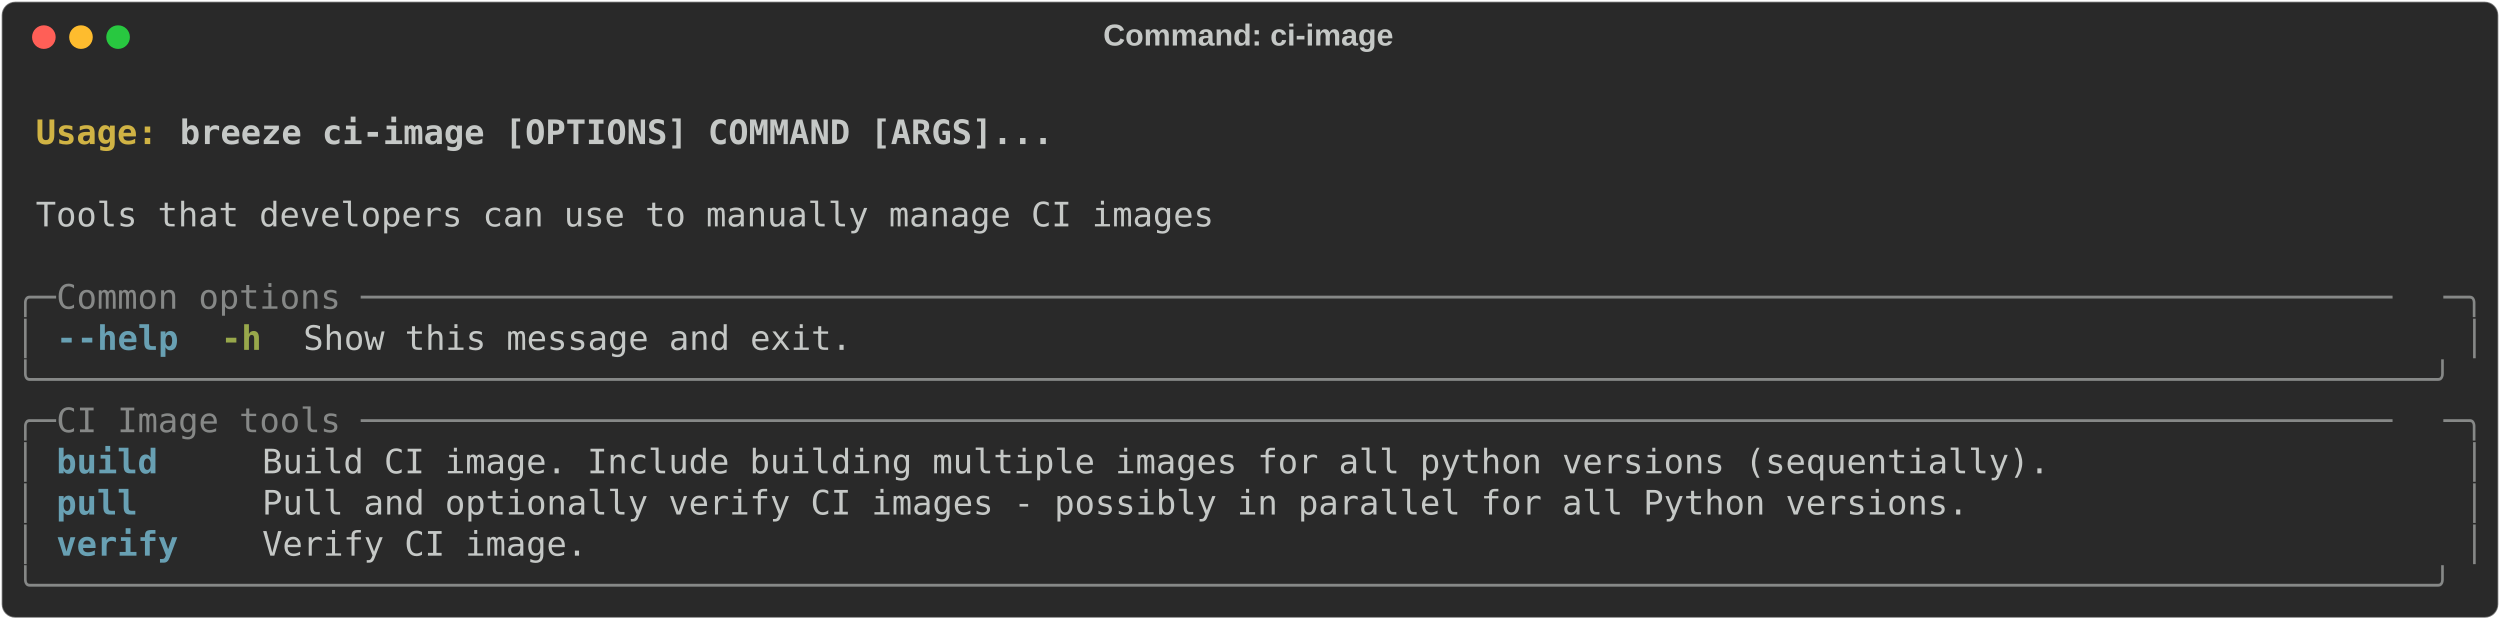
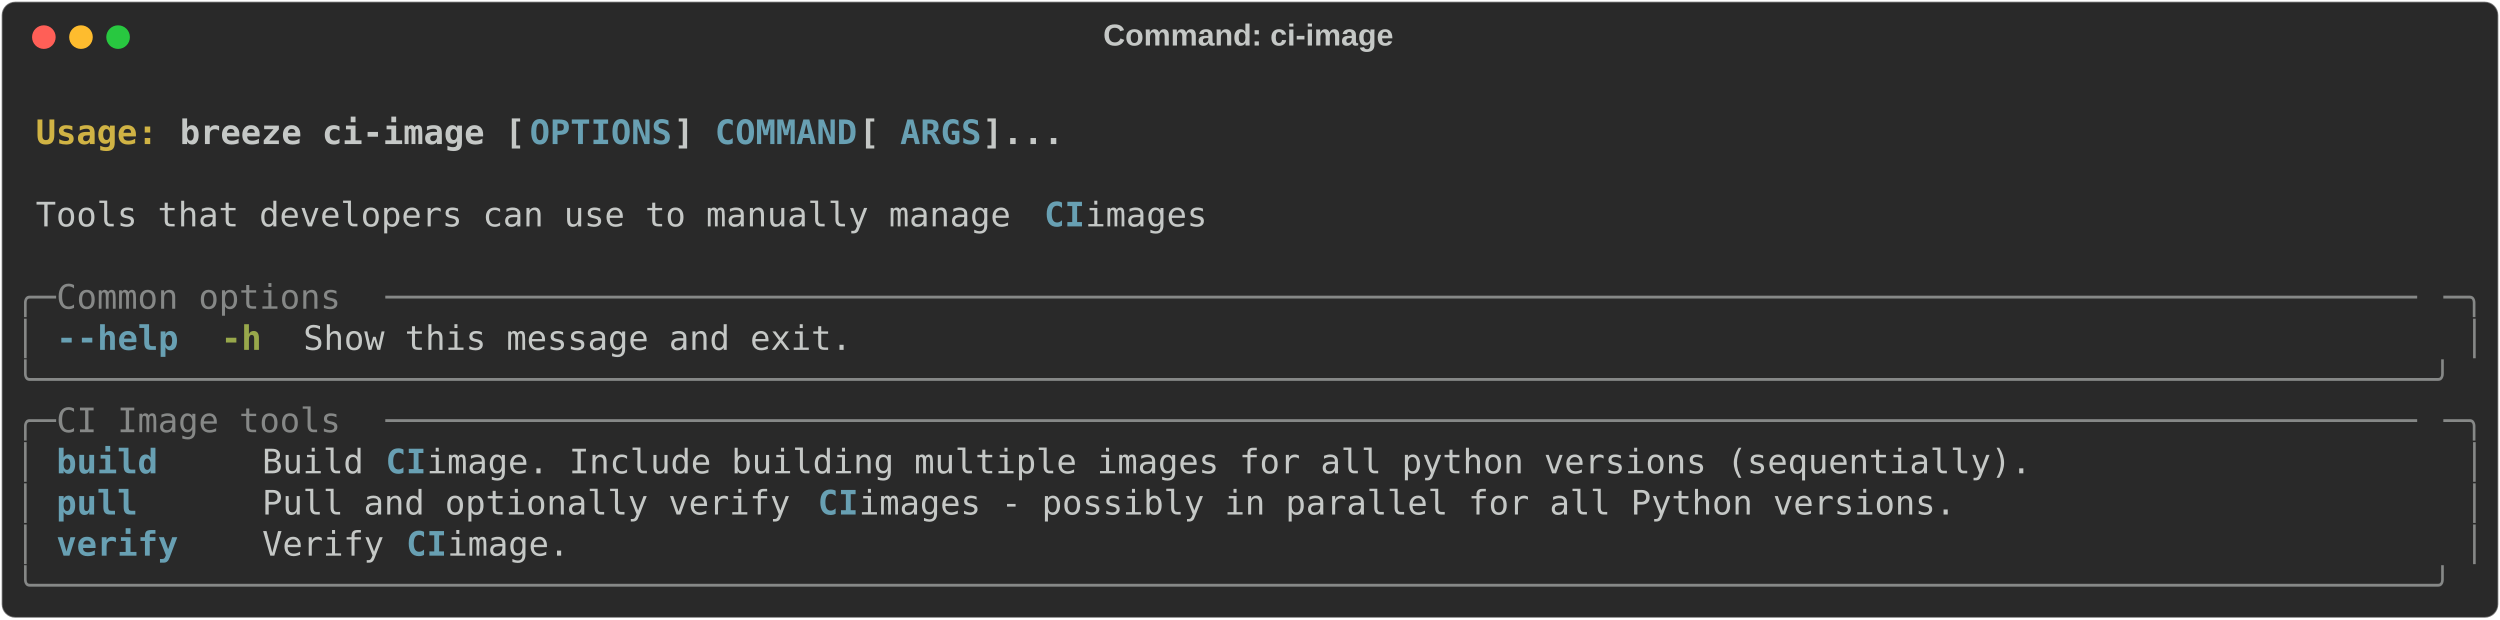
<svg xmlns="http://www.w3.org/2000/svg" class="rich-terminal" viewBox="0 0 1482 367.2">
  <style>

    @font-face {
        font-family: "Fira Code";
        src: local("FiraCode-Regular"),
                url("https://cdnjs.cloudflare.com/ajax/libs/firacode/6.2.0/woff2/FiraCode-Regular.woff2") format("woff2"),
                url("https://cdnjs.cloudflare.com/ajax/libs/firacode/6.2.0/woff/FiraCode-Regular.woff") format("woff");
        font-style: normal;
        font-weight: 400;
    }
    @font-face {
        font-family: "Fira Code";
        src: local("FiraCode-Bold"),
                url("https://cdnjs.cloudflare.com/ajax/libs/firacode/6.2.0/woff2/FiraCode-Bold.woff2") format("woff2"),
                url("https://cdnjs.cloudflare.com/ajax/libs/firacode/6.2.0/woff/FiraCode-Bold.woff") format("woff");
        font-style: bold;
        font-weight: 700;
    }

-     .terminal-1839360107-matrix {
+     .terminal-463211090-matrix {
        font-family: Fira Code, monospace;
        font-size: 20px;
        line-height: 24.4px;
        font-variant-east-asian: full-width;
    }

-     .terminal-1839360107-title {
+     .terminal-463211090-title {
        font-size: 18px;
        font-weight: bold;
        font-family: arial;
    }

-     .terminal-1839360107-r1 { fill: #c5c8c6;font-weight: bold }
- .terminal-1839360107-r2 { fill: #c5c8c6 }
- .terminal-1839360107-r3 { fill: #d0b344;font-weight: bold }
- .terminal-1839360107-r4 { fill: #868887 }
- .terminal-1839360107-r5 { fill: #68a0b3;font-weight: bold }
- .terminal-1839360107-r6 { fill: #98a84b;font-weight: bold }
+     .terminal-463211090-r1 { fill: #c5c8c6;font-weight: bold }
+ .terminal-463211090-r2 { fill: #c5c8c6 }
+ .terminal-463211090-r3 { fill: #d0b344;font-weight: bold }
+ .terminal-463211090-r4 { fill: #68a0b3;font-weight: bold }
+ .terminal-463211090-r5 { fill: #868887 }
+ .terminal-463211090-r6 { fill: #98a84b;font-weight: bold }
    </style>
  <defs>
-     <clipPath id="terminal-1839360107-clip-terminal">
+     <clipPath id="terminal-463211090-clip-terminal">
      <rect x="0" y="0" width="1463.0" height="316.2" />
    </clipPath>
-     <clipPath id="terminal-1839360107-line-0">
+     <clipPath id="terminal-463211090-line-0">
      <rect x="0" y="1.5" width="1464" height="24.65" />
    </clipPath>
-     <clipPath id="terminal-1839360107-line-1">
+     <clipPath id="terminal-463211090-line-1">
      <rect x="0" y="25.9" width="1464" height="24.65" />
    </clipPath>
-     <clipPath id="terminal-1839360107-line-2">
+     <clipPath id="terminal-463211090-line-2">
      <rect x="0" y="50.3" width="1464" height="24.65" />
    </clipPath>
-     <clipPath id="terminal-1839360107-line-3">
+     <clipPath id="terminal-463211090-line-3">
      <rect x="0" y="74.7" width="1464" height="24.65" />
    </clipPath>
-     <clipPath id="terminal-1839360107-line-4">
+     <clipPath id="terminal-463211090-line-4">
      <rect x="0" y="99.1" width="1464" height="24.65" />
    </clipPath>
-     <clipPath id="terminal-1839360107-line-5">
+     <clipPath id="terminal-463211090-line-5">
      <rect x="0" y="123.5" width="1464" height="24.65" />
    </clipPath>
-     <clipPath id="terminal-1839360107-line-6">
+     <clipPath id="terminal-463211090-line-6">
      <rect x="0" y="147.9" width="1464" height="24.65" />
    </clipPath>
-     <clipPath id="terminal-1839360107-line-7">
+     <clipPath id="terminal-463211090-line-7">
      <rect x="0" y="172.3" width="1464" height="24.65" />
    </clipPath>
-     <clipPath id="terminal-1839360107-line-8">
+     <clipPath id="terminal-463211090-line-8">
      <rect x="0" y="196.7" width="1464" height="24.65" />
    </clipPath>
-     <clipPath id="terminal-1839360107-line-9">
+     <clipPath id="terminal-463211090-line-9">
      <rect x="0" y="221.1" width="1464" height="24.65" />
    </clipPath>
-     <clipPath id="terminal-1839360107-line-10">
+     <clipPath id="terminal-463211090-line-10">
      <rect x="0" y="245.5" width="1464" height="24.65" />
    </clipPath>
-     <clipPath id="terminal-1839360107-line-11">
+     <clipPath id="terminal-463211090-line-11">
      <rect x="0" y="269.9" width="1464" height="24.65" />
    </clipPath>
  </defs>
  <rect fill="#292929" stroke="rgba(255,255,255,0.35)" stroke-width="1" x="1" y="1" width="1480" height="365.2" rx="8" />
-   <text class="terminal-1839360107-title" fill="#c5c8c6" text-anchor="middle" x="740" y="27">Command: ci-image</text>
+   <text class="terminal-463211090-title" fill="#c5c8c6" text-anchor="middle" x="740" y="27">Command: ci-image</text>
  <g transform="translate(26,22)">
    <circle cx="0" cy="0" r="7" fill="#ff5f57" />
    <circle cx="22" cy="0" r="7" fill="#febc2e" />
    <circle cx="44" cy="0" r="7" fill="#28c840" />
  </g>
-   <g transform="translate(9, 41)" clip-path="url(#terminal-1839360107-clip-terminal)">
-     <g class="terminal-1839360107-matrix">
-       <text class="terminal-1839360107-r2" x="1464" y="20" textLength="12.2" clip-path="url(#terminal-1839360107-line-0)">
+   <g transform="translate(9, 41)" clip-path="url(#terminal-463211090-clip-terminal)">
+     <g class="terminal-463211090-matrix">
+       <text class="terminal-463211090-r2" x="1464" y="20" textLength="12.2" clip-path="url(#terminal-463211090-line-0)">
</text>
-       <text class="terminal-1839360107-r3" x="12.2" y="44.4" textLength="85.4" clip-path="url(#terminal-1839360107-line-1)">Usage: </text>
-       <text class="terminal-1839360107-r1" x="97.6" y="44.4" textLength="524.6" clip-path="url(#terminal-1839360107-line-1)">breeze ci-image [OPTIONS] COMMAND [ARGS]...</text>
-       <text class="terminal-1839360107-r2" x="1464" y="44.4" textLength="12.2" clip-path="url(#terminal-1839360107-line-1)">
+       <text class="terminal-463211090-r3" x="12.2" y="44.4" textLength="85.4" clip-path="url(#terminal-463211090-line-1)">Usage: </text>
+       <text class="terminal-463211090-r1" x="97.6" y="44.4" textLength="207.4" clip-path="url(#terminal-463211090-line-1)">breeze ci-image [</text>
+       <text class="terminal-463211090-r4" x="305" y="44.4" textLength="85.4" clip-path="url(#terminal-463211090-line-1)">OPTIONS</text>
+       <text class="terminal-463211090-r1" x="390.4" y="44.4" textLength="24.4" clip-path="url(#terminal-463211090-line-1)">] </text>
+       <text class="terminal-463211090-r4" x="414.8" y="44.4" textLength="85.4" clip-path="url(#terminal-463211090-line-1)">COMMAND</text>
+       <text class="terminal-463211090-r1" x="500.2" y="44.4" textLength="24.4" clip-path="url(#terminal-463211090-line-1)"> [</text>
+       <text class="terminal-463211090-r4" x="524.6" y="44.4" textLength="48.8" clip-path="url(#terminal-463211090-line-1)">ARGS</text>
+       <text class="terminal-463211090-r1" x="573.4" y="44.4" textLength="48.8" clip-path="url(#terminal-463211090-line-1)">]...</text>
+       <text class="terminal-463211090-r2" x="1464" y="44.4" textLength="12.2" clip-path="url(#terminal-463211090-line-1)">
</text>
-       <text class="terminal-1839360107-r2" x="1464" y="68.8" textLength="12.2" clip-path="url(#terminal-1839360107-line-2)">
+       <text class="terminal-463211090-r2" x="1464" y="68.8" textLength="12.2" clip-path="url(#terminal-463211090-line-2)">
</text>
-       <text class="terminal-1839360107-r2" x="12.2" y="93.2" textLength="707.6" clip-path="url(#terminal-1839360107-line-3)">Tools that developers can use to manually manage CI images</text>
-       <text class="terminal-1839360107-r2" x="1464" y="93.2" textLength="12.2" clip-path="url(#terminal-1839360107-line-3)">
+       <text class="terminal-463211090-r2" x="12.2" y="93.2" textLength="597.8" clip-path="url(#terminal-463211090-line-3)">Tools that developers can use to manually manage </text>
+       <text class="terminal-463211090-r4" x="610" y="93.2" textLength="24.4" clip-path="url(#terminal-463211090-line-3)">CI</text>
+       <text class="terminal-463211090-r2" x="634.4" y="93.2" textLength="85.4" clip-path="url(#terminal-463211090-line-3)"> images</text>
+       <text class="terminal-463211090-r2" x="1464" y="93.2" textLength="12.2" clip-path="url(#terminal-463211090-line-3)">
</text>
-       <text class="terminal-1839360107-r2" x="1464" y="117.6" textLength="12.2" clip-path="url(#terminal-1839360107-line-4)">
+       <text class="terminal-463211090-r2" x="1464" y="117.6" textLength="12.2" clip-path="url(#terminal-463211090-line-4)">
</text>
-       <text class="terminal-1839360107-r4" x="0" y="142" textLength="24.4" clip-path="url(#terminal-1839360107-line-5)">╭─</text>
-       <text class="terminal-1839360107-r4" x="24.4" y="142" textLength="1415.2" clip-path="url(#terminal-1839360107-line-5)"> Common options ────────────────────────────────────────────────────────────────────────────────────────────────────</text>
-       <text class="terminal-1839360107-r4" x="1439.6" y="142" textLength="24.4" clip-path="url(#terminal-1839360107-line-5)">─╮</text>
-       <text class="terminal-1839360107-r2" x="1464" y="142" textLength="12.2" clip-path="url(#terminal-1839360107-line-5)">
+       <text class="terminal-463211090-r5" x="0" y="142" textLength="24.4" clip-path="url(#terminal-463211090-line-5)">╭─</text>
+       <text class="terminal-463211090-r5" x="24.4" y="142" textLength="195.2" clip-path="url(#terminal-463211090-line-5)"> Common options </text>
+       <text class="terminal-463211090-r5" x="219.6" y="142" textLength="1220" clip-path="url(#terminal-463211090-line-5)">────────────────────────────────────────────────────────────────────────────────────────────────────</text>
+       <text class="terminal-463211090-r5" x="1439.6" y="142" textLength="24.4" clip-path="url(#terminal-463211090-line-5)">─╮</text>
+       <text class="terminal-463211090-r2" x="1464" y="142" textLength="12.2" clip-path="url(#terminal-463211090-line-5)">
</text>
-       <text class="terminal-1839360107-r4" x="0" y="166.4" textLength="12.2" clip-path="url(#terminal-1839360107-line-6)">│</text>
-       <text class="terminal-1839360107-r5" x="24.4" y="166.4" textLength="12.2" clip-path="url(#terminal-1839360107-line-6)">-</text>
-       <text class="terminal-1839360107-r5" x="36.6" y="166.4" textLength="61" clip-path="url(#terminal-1839360107-line-6)">-help</text>
-       <text class="terminal-1839360107-r6" x="122" y="166.4" textLength="24.4" clip-path="url(#terminal-1839360107-line-6)">-h</text>
-       <text class="terminal-1839360107-r2" x="170.8" y="166.4" textLength="329.4" clip-path="url(#terminal-1839360107-line-6)">Show this message and exit.</text>
-       <text class="terminal-1839360107-r4" x="1451.8" y="166.4" textLength="12.2" clip-path="url(#terminal-1839360107-line-6)">│</text>
-       <text class="terminal-1839360107-r2" x="1464" y="166.4" textLength="12.2" clip-path="url(#terminal-1839360107-line-6)">
+       <text class="terminal-463211090-r5" x="0" y="166.4" textLength="12.2" clip-path="url(#terminal-463211090-line-6)">│</text>
+       <text class="terminal-463211090-r4" x="24.4" y="166.4" textLength="12.2" clip-path="url(#terminal-463211090-line-6)">-</text>
+       <text class="terminal-463211090-r4" x="36.6" y="166.4" textLength="61" clip-path="url(#terminal-463211090-line-6)">-help</text>
+       <text class="terminal-463211090-r6" x="122" y="166.4" textLength="24.4" clip-path="url(#terminal-463211090-line-6)">-h</text>
+       <text class="terminal-463211090-r2" x="170.8" y="166.4" textLength="329.4" clip-path="url(#terminal-463211090-line-6)">Show this message and exit.</text>
+       <text class="terminal-463211090-r5" x="1451.8" y="166.4" textLength="12.2" clip-path="url(#terminal-463211090-line-6)">│</text>
+       <text class="terminal-463211090-r2" x="1464" y="166.4" textLength="12.2" clip-path="url(#terminal-463211090-line-6)">
</text>
-       <text class="terminal-1839360107-r4" x="0" y="190.8" textLength="1464" clip-path="url(#terminal-1839360107-line-7)">╰──────────────────────────────────────────────────────────────────────────────────────────────────────────────────────╯</text>
-       <text class="terminal-1839360107-r2" x="1464" y="190.8" textLength="12.2" clip-path="url(#terminal-1839360107-line-7)">
+       <text class="terminal-463211090-r5" x="0" y="190.8" textLength="1464" clip-path="url(#terminal-463211090-line-7)">╰──────────────────────────────────────────────────────────────────────────────────────────────────────────────────────╯</text>
+       <text class="terminal-463211090-r2" x="1464" y="190.8" textLength="12.2" clip-path="url(#terminal-463211090-line-7)">
</text>
-       <text class="terminal-1839360107-r4" x="0" y="215.2" textLength="24.4" clip-path="url(#terminal-1839360107-line-8)">╭─</text>
-       <text class="terminal-1839360107-r4" x="24.4" y="215.2" textLength="1415.2" clip-path="url(#terminal-1839360107-line-8)"> CI Image tools ────────────────────────────────────────────────────────────────────────────────────────────────────</text>
-       <text class="terminal-1839360107-r4" x="1439.6" y="215.2" textLength="24.4" clip-path="url(#terminal-1839360107-line-8)">─╮</text>
-       <text class="terminal-1839360107-r2" x="1464" y="215.2" textLength="12.2" clip-path="url(#terminal-1839360107-line-8)">
+       <text class="terminal-463211090-r5" x="0" y="215.2" textLength="24.4" clip-path="url(#terminal-463211090-line-8)">╭─</text>
+       <text class="terminal-463211090-r5" x="24.4" y="215.2" textLength="195.2" clip-path="url(#terminal-463211090-line-8)"> CI Image tools </text>
+       <text class="terminal-463211090-r5" x="219.6" y="215.2" textLength="1220" clip-path="url(#terminal-463211090-line-8)">────────────────────────────────────────────────────────────────────────────────────────────────────</text>
+       <text class="terminal-463211090-r5" x="1439.6" y="215.2" textLength="24.4" clip-path="url(#terminal-463211090-line-8)">─╮</text>
+       <text class="terminal-463211090-r2" x="1464" y="215.2" textLength="12.2" clip-path="url(#terminal-463211090-line-8)">
</text>
-       <text class="terminal-1839360107-r4" x="0" y="239.6" textLength="12.2" clip-path="url(#terminal-1839360107-line-9)">│</text>
-       <text class="terminal-1839360107-r5" x="24.4" y="239.6" textLength="97.6" clip-path="url(#terminal-1839360107-line-9)">build   </text>
-       <text class="terminal-1839360107-r2" x="146.4" y="239.6" textLength="1293.2" clip-path="url(#terminal-1839360107-line-9)">Build CI image. Include building multiple images for all python versions (sequentially).                  </text>
-       <text class="terminal-1839360107-r4" x="1451.8" y="239.6" textLength="12.2" clip-path="url(#terminal-1839360107-line-9)">│</text>
-       <text class="terminal-1839360107-r2" x="1464" y="239.6" textLength="12.2" clip-path="url(#terminal-1839360107-line-9)">
+       <text class="terminal-463211090-r5" x="0" y="239.6" textLength="12.2" clip-path="url(#terminal-463211090-line-9)">│</text>
+       <text class="terminal-463211090-r4" x="24.4" y="239.6" textLength="97.6" clip-path="url(#terminal-463211090-line-9)">build   </text>
+       <text class="terminal-463211090-r2" x="146.4" y="239.6" textLength="73.2" clip-path="url(#terminal-463211090-line-9)">Build </text>
+       <text class="terminal-463211090-r4" x="219.6" y="239.6" textLength="24.4" clip-path="url(#terminal-463211090-line-9)">CI</text>
+       <text class="terminal-463211090-r2" x="244" y="239.6" textLength="1195.6" clip-path="url(#terminal-463211090-line-9)"> image. Include building multiple images for all python versions (sequentially).                  </text>
+       <text class="terminal-463211090-r5" x="1451.8" y="239.6" textLength="12.2" clip-path="url(#terminal-463211090-line-9)">│</text>
+       <text class="terminal-463211090-r2" x="1464" y="239.6" textLength="12.2" clip-path="url(#terminal-463211090-line-9)">
</text>
-       <text class="terminal-1839360107-r4" x="0" y="264" textLength="12.2" clip-path="url(#terminal-1839360107-line-10)">│</text>
-       <text class="terminal-1839360107-r5" x="24.4" y="264" textLength="97.6" clip-path="url(#terminal-1839360107-line-10)">pull    </text>
-       <text class="terminal-1839360107-r2" x="146.4" y="264" textLength="1293.2" clip-path="url(#terminal-1839360107-line-10)">Pull and optionally verify CI images - possibly in parallel for all Python versions.                      </text>
-       <text class="terminal-1839360107-r4" x="1451.8" y="264" textLength="12.2" clip-path="url(#terminal-1839360107-line-10)">│</text>
-       <text class="terminal-1839360107-r2" x="1464" y="264" textLength="12.2" clip-path="url(#terminal-1839360107-line-10)">
+       <text class="terminal-463211090-r5" x="0" y="264" textLength="12.2" clip-path="url(#terminal-463211090-line-10)">│</text>
+       <text class="terminal-463211090-r4" x="24.4" y="264" textLength="97.6" clip-path="url(#terminal-463211090-line-10)">pull    </text>
+       <text class="terminal-463211090-r2" x="146.4" y="264" textLength="329.4" clip-path="url(#terminal-463211090-line-10)">Pull and optionally verify </text>
+       <text class="terminal-463211090-r4" x="475.8" y="264" textLength="24.4" clip-path="url(#terminal-463211090-line-10)">CI</text>
+       <text class="terminal-463211090-r2" x="500.2" y="264" textLength="939.4" clip-path="url(#terminal-463211090-line-10)"> images - possibly in parallel for all Python versions.                      </text>
+       <text class="terminal-463211090-r5" x="1451.8" y="264" textLength="12.2" clip-path="url(#terminal-463211090-line-10)">│</text>
+       <text class="terminal-463211090-r2" x="1464" y="264" textLength="12.2" clip-path="url(#terminal-463211090-line-10)">
</text>
-       <text class="terminal-1839360107-r4" x="0" y="288.4" textLength="12.2" clip-path="url(#terminal-1839360107-line-11)">│</text>
-       <text class="terminal-1839360107-r5" x="24.4" y="288.4" textLength="97.6" clip-path="url(#terminal-1839360107-line-11)">verify  </text>
-       <text class="terminal-1839360107-r2" x="146.4" y="288.4" textLength="1293.2" clip-path="url(#terminal-1839360107-line-11)">Verify CI image.                                                                                          </text>
-       <text class="terminal-1839360107-r4" x="1451.8" y="288.4" textLength="12.2" clip-path="url(#terminal-1839360107-line-11)">│</text>
-       <text class="terminal-1839360107-r2" x="1464" y="288.4" textLength="12.2" clip-path="url(#terminal-1839360107-line-11)">
+       <text class="terminal-463211090-r5" x="0" y="288.4" textLength="12.2" clip-path="url(#terminal-463211090-line-11)">│</text>
+       <text class="terminal-463211090-r4" x="24.4" y="288.4" textLength="97.6" clip-path="url(#terminal-463211090-line-11)">verify  </text>
+       <text class="terminal-463211090-r2" x="146.4" y="288.4" textLength="85.4" clip-path="url(#terminal-463211090-line-11)">Verify </text>
+       <text class="terminal-463211090-r4" x="231.8" y="288.4" textLength="24.4" clip-path="url(#terminal-463211090-line-11)">CI</text>
+       <text class="terminal-463211090-r2" x="256.2" y="288.4" textLength="1183.4" clip-path="url(#terminal-463211090-line-11)"> image.                                                                                          </text>
+       <text class="terminal-463211090-r5" x="1451.8" y="288.4" textLength="12.2" clip-path="url(#terminal-463211090-line-11)">│</text>
+       <text class="terminal-463211090-r2" x="1464" y="288.4" textLength="12.2" clip-path="url(#terminal-463211090-line-11)">
</text>
-       <text class="terminal-1839360107-r4" x="0" y="312.8" textLength="1464" clip-path="url(#terminal-1839360107-line-12)">╰──────────────────────────────────────────────────────────────────────────────────────────────────────────────────────╯</text>
-       <text class="terminal-1839360107-r2" x="1464" y="312.8" textLength="12.2" clip-path="url(#terminal-1839360107-line-12)">
+       <text class="terminal-463211090-r5" x="0" y="312.8" textLength="1464" clip-path="url(#terminal-463211090-line-12)">╰──────────────────────────────────────────────────────────────────────────────────────────────────────────────────────╯</text>
+       <text class="terminal-463211090-r2" x="1464" y="312.8" textLength="12.2" clip-path="url(#terminal-463211090-line-12)">
</text>
    </g>
  </g>
</svg>
